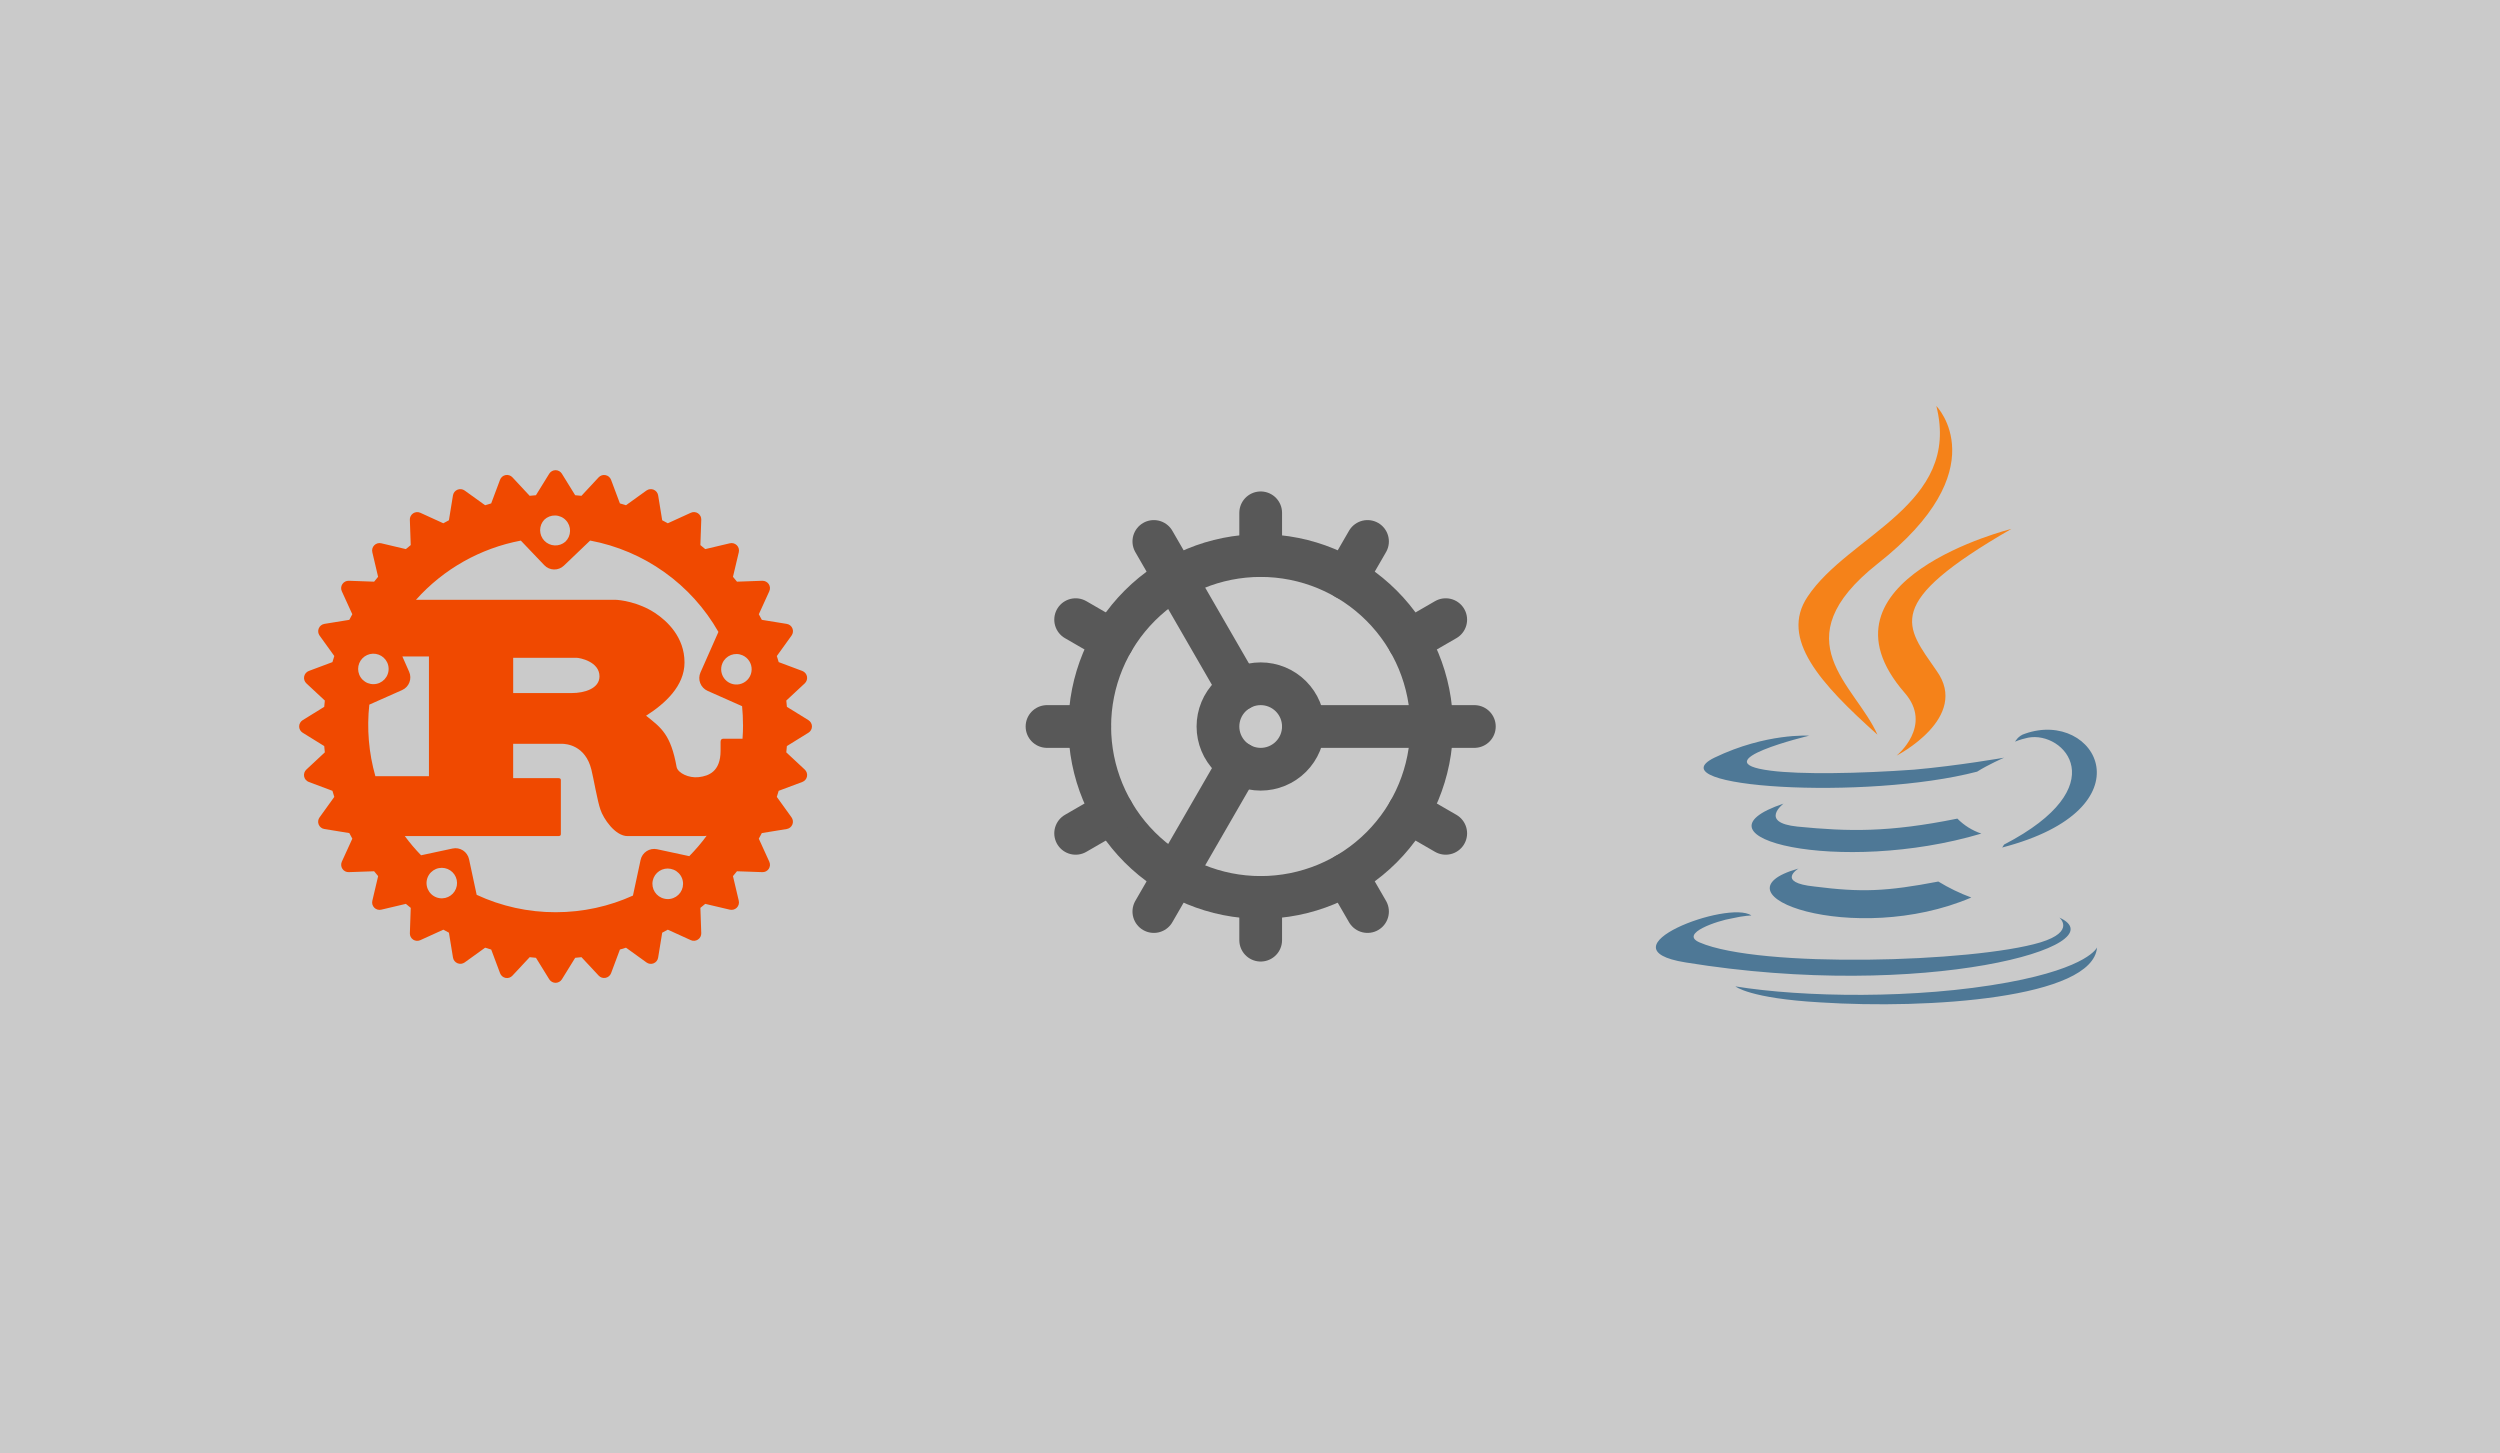
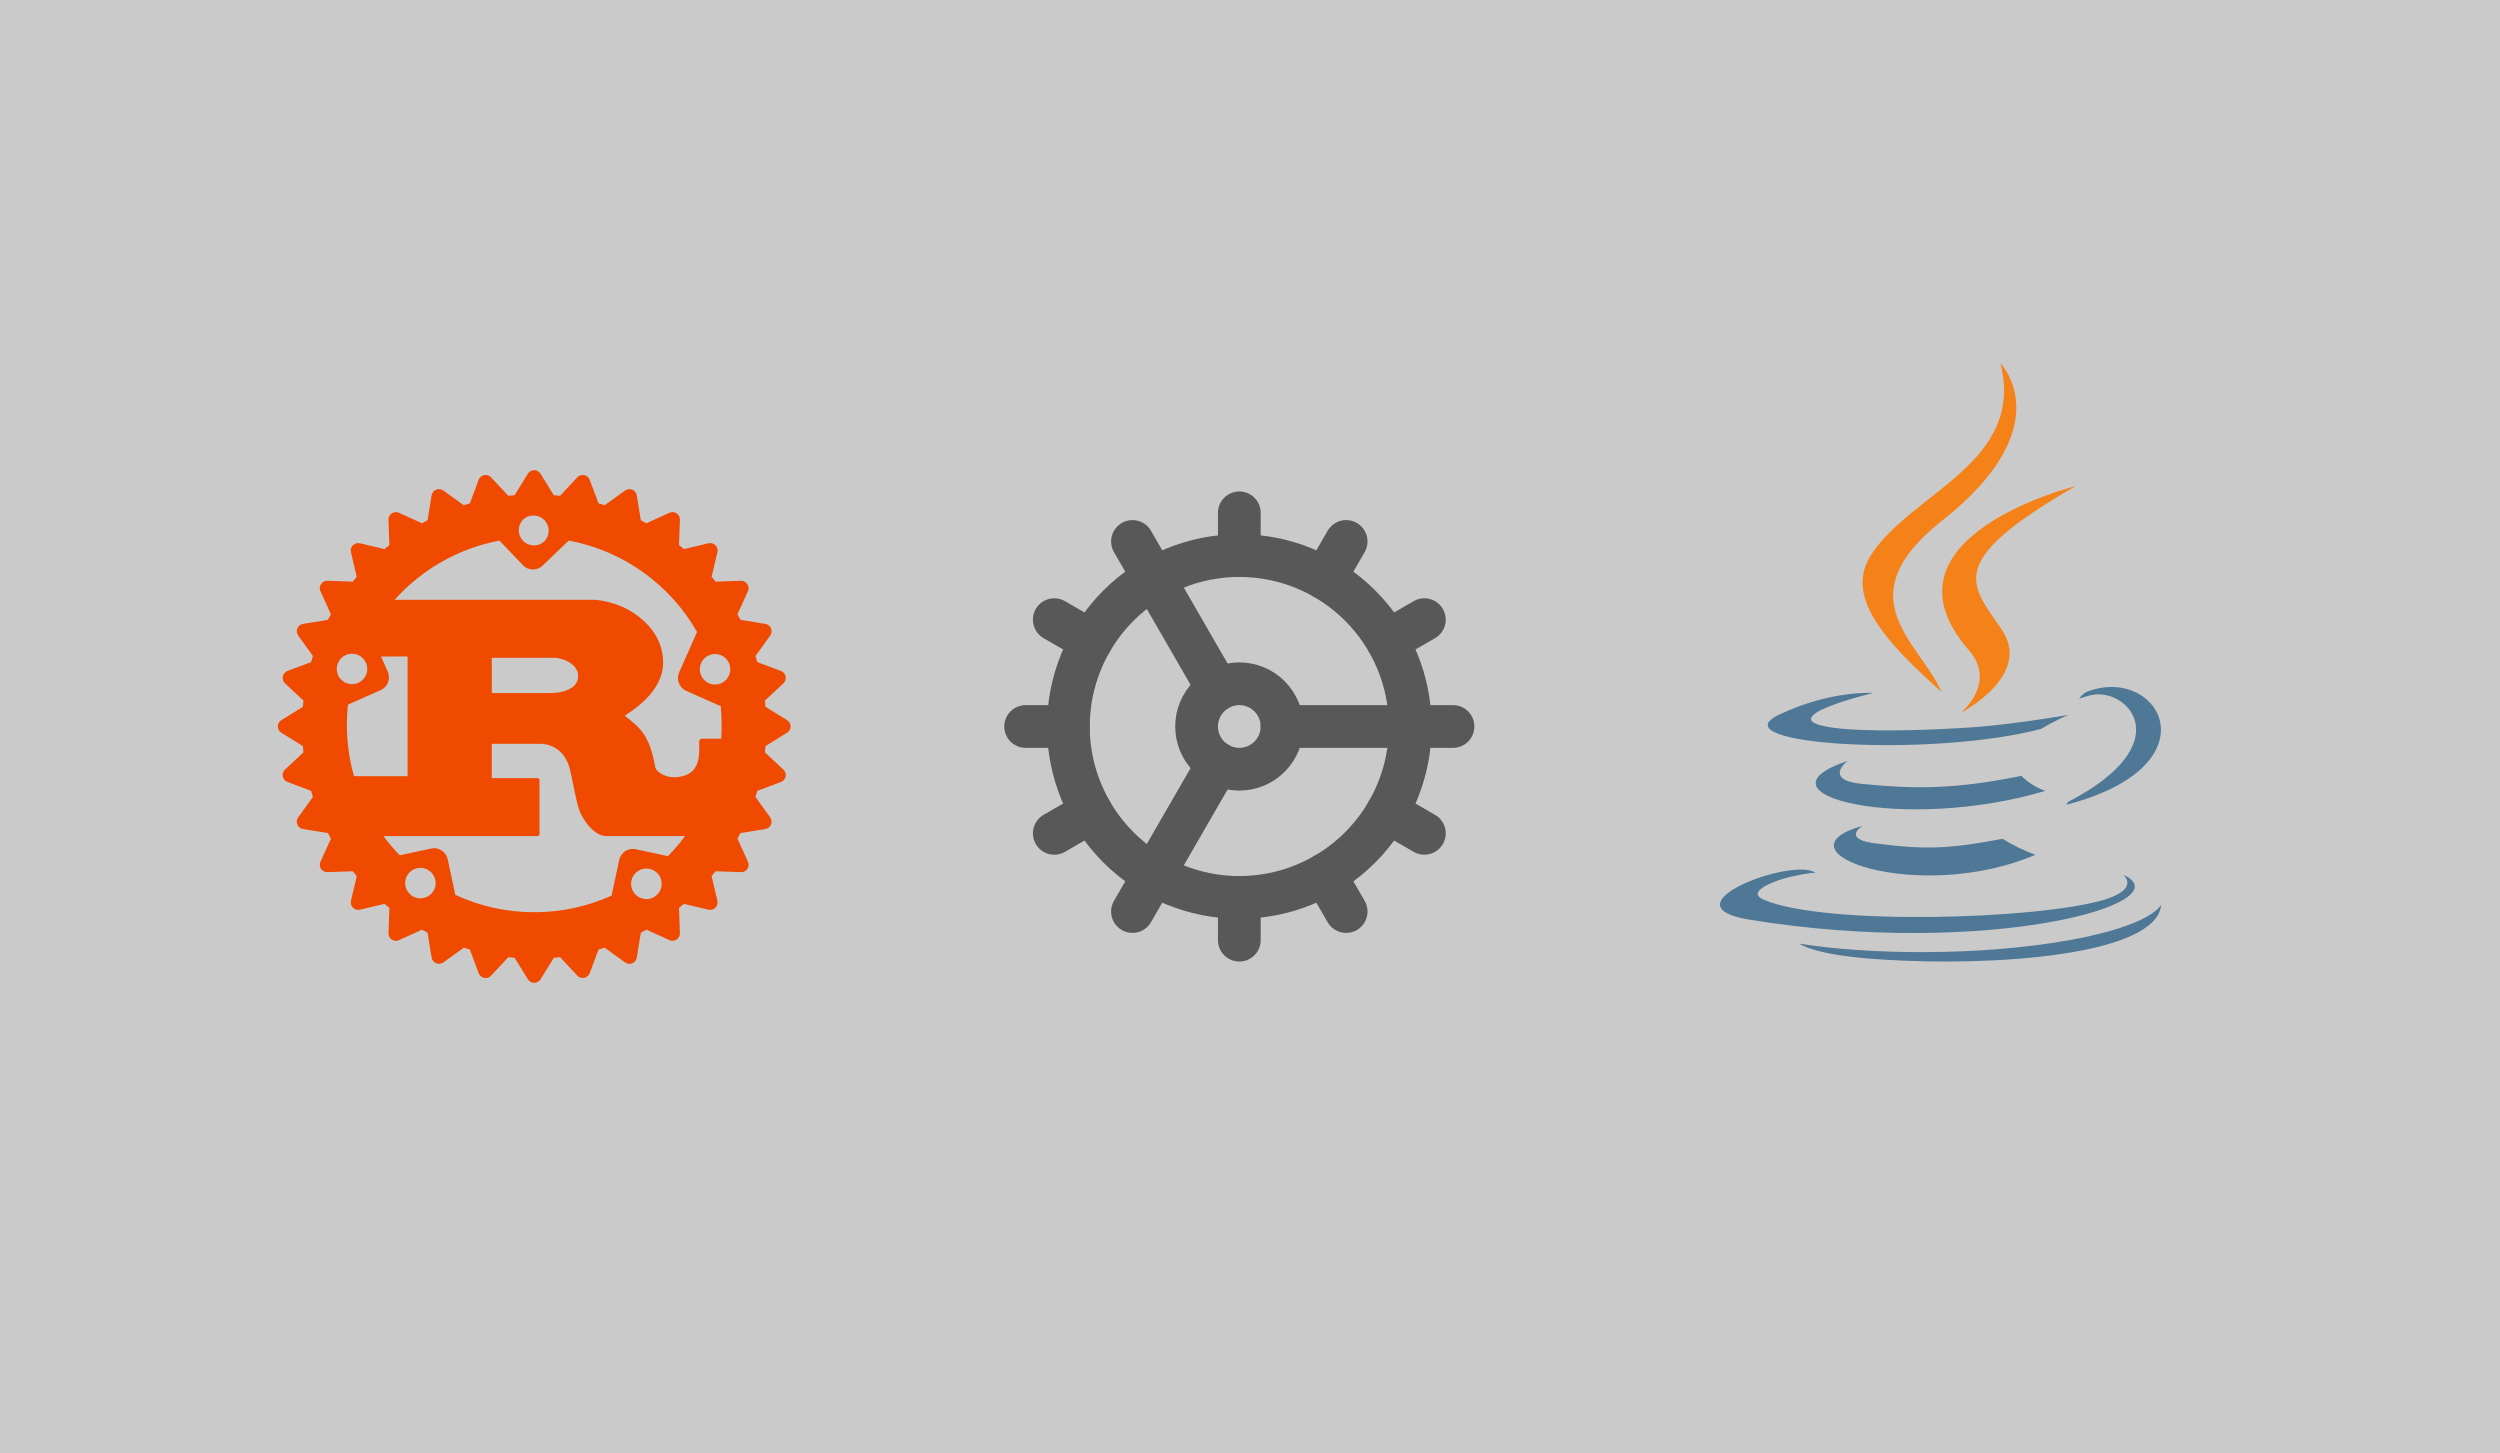
<svg xmlns="http://www.w3.org/2000/svg" width="117" height="68" viewBox="0 0 117 68" fill="none">
  <rect width="117" height="68" fill="#333333" fill-opacity="0.2" />
  <g clip-path="url(#clip0_92_40)">
-     <path d="M37.835 33.703L36.827 33.08C36.819 32.982 36.809 32.884 36.799 32.786L37.665 31.979C37.707 31.939 37.739 31.888 37.757 31.832C37.775 31.776 37.778 31.716 37.767 31.658C37.755 31.601 37.729 31.547 37.691 31.502C37.653 31.457 37.604 31.422 37.549 31.401L36.443 30.987C36.415 30.892 36.386 30.796 36.356 30.702L37.046 29.743C37.081 29.695 37.102 29.639 37.109 29.58C37.116 29.522 37.108 29.462 37.085 29.408C37.063 29.353 37.026 29.305 36.98 29.268C36.934 29.232 36.879 29.208 36.82 29.198L35.654 29.009C35.608 28.921 35.562 28.833 35.513 28.747L36.003 27.671C36.028 27.617 36.038 27.558 36.034 27.499C36.029 27.44 36.009 27.383 35.976 27.334C35.943 27.285 35.898 27.246 35.846 27.219C35.793 27.192 35.734 27.179 35.675 27.18L34.491 27.222C34.43 27.145 34.368 27.07 34.303 26.995L34.576 25.842C34.589 25.785 34.588 25.725 34.572 25.668C34.556 25.611 34.525 25.559 34.483 25.518C34.442 25.476 34.39 25.446 34.333 25.429C34.276 25.413 34.216 25.412 34.159 25.425L33.006 25.698C32.93 25.634 32.854 25.572 32.778 25.51L32.819 24.326C32.822 24.266 32.81 24.207 32.783 24.154C32.756 24.102 32.716 24.056 32.667 24.023C32.618 23.99 32.561 23.971 32.502 23.966C32.442 23.962 32.383 23.973 32.329 23.998L31.253 24.489C31.166 24.441 31.079 24.393 30.991 24.348L30.801 23.181C30.791 23.123 30.766 23.068 30.73 23.022C30.693 22.976 30.645 22.94 30.591 22.917C30.536 22.895 30.477 22.887 30.419 22.893C30.36 22.9 30.304 22.921 30.256 22.955L29.296 23.645C29.202 23.615 29.107 23.587 29.011 23.559L28.597 22.453C28.576 22.398 28.541 22.349 28.496 22.311C28.451 22.273 28.397 22.247 28.34 22.236C28.282 22.224 28.222 22.227 28.166 22.245C28.11 22.263 28.059 22.295 28.019 22.337L27.212 23.204C27.114 23.193 27.016 23.184 26.918 23.176L26.295 22.168C26.264 22.118 26.22 22.077 26.169 22.048C26.117 22.019 26.059 22.004 26 22.004C25.941 22.004 25.883 22.019 25.831 22.048C25.78 22.077 25.736 22.118 25.705 22.168L25.082 23.176C24.984 23.184 24.886 23.194 24.788 23.204L23.98 22.337C23.94 22.294 23.889 22.262 23.833 22.244C23.777 22.226 23.717 22.222 23.659 22.234C23.601 22.245 23.547 22.271 23.502 22.31C23.457 22.348 23.423 22.397 23.402 22.453L22.988 23.559C22.892 23.587 22.798 23.616 22.703 23.645L21.744 22.955C21.696 22.921 21.64 22.9 21.581 22.893C21.523 22.887 21.464 22.895 21.409 22.918C21.355 22.94 21.307 22.976 21.27 23.022C21.234 23.068 21.209 23.123 21.199 23.181L21.009 24.348C20.921 24.393 20.834 24.44 20.747 24.489L19.671 23.998C19.617 23.973 19.558 23.963 19.499 23.967C19.44 23.972 19.383 23.992 19.334 24.025C19.285 24.058 19.245 24.103 19.218 24.155C19.191 24.208 19.178 24.267 19.181 24.326L19.222 25.51C19.145 25.571 19.069 25.634 18.994 25.698L17.841 25.425C17.784 25.412 17.724 25.413 17.667 25.429C17.61 25.445 17.559 25.476 17.517 25.518C17.475 25.559 17.445 25.611 17.428 25.668C17.412 25.725 17.411 25.785 17.424 25.842L17.695 26.995C17.633 27.07 17.57 27.146 17.509 27.222L16.325 27.18C16.266 27.178 16.207 27.191 16.154 27.218C16.102 27.245 16.057 27.285 16.024 27.334C15.991 27.383 15.971 27.44 15.966 27.499C15.962 27.558 15.972 27.617 15.997 27.671L16.488 28.747C16.439 28.833 16.392 28.921 16.347 29.009L15.181 29.198C15.123 29.208 15.068 29.233 15.022 29.269C14.976 29.306 14.94 29.354 14.918 29.408C14.895 29.463 14.887 29.522 14.893 29.58C14.9 29.639 14.921 29.695 14.955 29.743L15.645 30.701C15.615 30.796 15.586 30.892 15.558 30.987L14.452 31.401C14.397 31.422 14.348 31.457 14.31 31.502C14.272 31.547 14.246 31.6 14.235 31.658C14.223 31.716 14.226 31.776 14.244 31.832C14.262 31.888 14.294 31.939 14.336 31.979L15.202 32.786C15.191 32.884 15.182 32.982 15.174 33.08L14.166 33.703C14.116 33.734 14.074 33.777 14.045 33.829C14.015 33.88 14 33.938 14 33.998C14 34.057 14.015 34.115 14.045 34.167C14.074 34.218 14.116 34.262 14.166 34.292L15.174 34.916C15.182 35.014 15.192 35.112 15.202 35.21L14.336 36.017C14.293 36.058 14.261 36.108 14.243 36.165C14.225 36.221 14.221 36.281 14.233 36.339C14.244 36.397 14.271 36.451 14.309 36.496C14.347 36.541 14.396 36.575 14.452 36.596L15.558 37.01C15.586 37.106 15.615 37.201 15.645 37.295L14.955 38.254C14.92 38.302 14.898 38.358 14.891 38.417C14.884 38.475 14.892 38.535 14.915 38.59C14.938 38.645 14.975 38.693 15.021 38.729C15.068 38.766 15.123 38.79 15.182 38.798L16.348 38.988C16.394 39.076 16.44 39.163 16.489 39.25L15.998 40.326C15.973 40.38 15.963 40.439 15.968 40.498C15.972 40.557 15.992 40.614 16.025 40.663C16.058 40.712 16.103 40.752 16.155 40.779C16.208 40.806 16.267 40.819 16.326 40.816L17.509 40.775C17.571 40.852 17.633 40.928 17.697 41.002L17.425 42.157C17.412 42.214 17.413 42.274 17.429 42.331C17.445 42.388 17.476 42.439 17.518 42.481C17.559 42.523 17.611 42.553 17.668 42.569C17.725 42.585 17.785 42.586 17.842 42.573L18.995 42.301C19.07 42.365 19.146 42.427 19.223 42.488L19.182 43.672C19.179 43.731 19.192 43.79 19.218 43.843C19.245 43.896 19.285 43.941 19.334 43.974C19.384 44.007 19.441 44.026 19.5 44.031C19.559 44.035 19.618 44.024 19.672 43.999L20.748 43.509C20.835 43.558 20.922 43.604 21.01 43.65L21.2 44.816C21.21 44.874 21.234 44.929 21.271 44.975C21.308 45.021 21.355 45.057 21.41 45.08C21.464 45.103 21.524 45.111 21.582 45.105C21.641 45.098 21.697 45.077 21.745 45.043L22.704 44.352C22.798 44.383 22.894 44.412 22.989 44.439L23.403 45.546C23.424 45.602 23.458 45.651 23.503 45.69C23.548 45.728 23.602 45.754 23.66 45.766C23.718 45.778 23.778 45.774 23.834 45.756C23.891 45.737 23.941 45.705 23.981 45.661L24.789 44.796C24.886 44.807 24.985 44.816 25.083 44.825L25.706 45.833C25.738 45.883 25.781 45.924 25.833 45.952C25.884 45.981 25.942 45.996 26.001 45.996C26.06 45.996 26.118 45.981 26.169 45.952C26.221 45.924 26.265 45.883 26.296 45.833L26.919 44.825C27.017 44.816 27.116 44.807 27.213 44.796L28.02 45.661C28.06 45.704 28.111 45.736 28.167 45.754C28.223 45.771 28.283 45.775 28.341 45.763C28.398 45.752 28.452 45.726 28.497 45.688C28.542 45.65 28.577 45.601 28.598 45.546L29.012 44.439C29.108 44.412 29.203 44.383 29.297 44.352L30.256 45.043C30.304 45.078 30.36 45.1 30.419 45.107C30.478 45.114 30.538 45.105 30.592 45.083C30.647 45.06 30.695 45.023 30.731 44.977C30.768 44.93 30.792 44.875 30.801 44.816L30.991 43.65C31.079 43.604 31.166 43.557 31.253 43.509L32.329 43.999C32.383 44.023 32.442 44.034 32.501 44.029C32.56 44.024 32.616 44.004 32.665 43.971C32.714 43.939 32.754 43.894 32.781 43.842C32.808 43.789 32.821 43.731 32.819 43.672L32.778 42.488C32.855 42.427 32.93 42.365 33.005 42.301L34.158 42.573C34.215 42.586 34.275 42.584 34.332 42.568C34.388 42.552 34.44 42.522 34.482 42.48C34.523 42.439 34.554 42.387 34.57 42.331C34.586 42.274 34.588 42.214 34.575 42.157L34.303 41.002C34.366 40.928 34.429 40.852 34.49 40.775L35.674 40.816C35.734 40.819 35.793 40.806 35.846 40.78C35.899 40.753 35.944 40.713 35.977 40.664C36.01 40.614 36.029 40.557 36.034 40.498C36.038 40.439 36.028 40.38 36.002 40.326L35.512 39.25C35.56 39.163 35.607 39.076 35.653 38.988L36.819 38.798C36.877 38.789 36.932 38.764 36.978 38.727C37.024 38.691 37.06 38.643 37.083 38.589C37.105 38.534 37.114 38.475 37.107 38.416C37.1 38.358 37.079 38.302 37.045 38.254L36.355 37.295L36.442 37.01L37.548 36.596C37.604 36.575 37.653 36.541 37.691 36.496C37.73 36.451 37.756 36.397 37.767 36.339C37.779 36.281 37.776 36.221 37.757 36.165C37.739 36.108 37.707 36.058 37.664 36.017L36.798 35.21C36.808 35.112 36.818 35.014 36.826 34.916L37.834 34.292C37.884 34.262 37.926 34.218 37.955 34.167C37.984 34.115 38 34.057 38 33.998C38 33.938 37.984 33.88 37.955 33.829C37.926 33.777 37.884 33.734 37.834 33.703L37.835 33.703ZM31.093 42.058C30.909 42.018 30.748 41.906 30.646 41.748C30.544 41.589 30.509 41.396 30.549 41.212C30.588 41.028 30.699 40.866 30.857 40.763C31.015 40.66 31.207 40.624 31.392 40.662C31.485 40.681 31.573 40.717 31.652 40.77C31.73 40.823 31.798 40.891 31.85 40.97C31.902 41.049 31.938 41.138 31.955 41.231C31.973 41.324 31.971 41.42 31.952 41.513C31.932 41.605 31.894 41.693 31.84 41.771C31.785 41.849 31.716 41.915 31.636 41.966C31.556 42.016 31.467 42.051 31.374 42.067C31.28 42.083 31.184 42.08 31.092 42.058H31.093ZM30.751 39.744C30.668 39.726 30.581 39.725 30.497 39.74C30.413 39.756 30.333 39.788 30.262 39.834C30.19 39.88 30.128 39.941 30.08 40.011C30.031 40.081 29.997 40.161 29.98 40.244L29.622 41.913C28.519 42.414 27.294 42.692 26.003 42.692C24.727 42.694 23.465 42.416 22.308 41.878L21.951 40.21C21.933 40.126 21.899 40.047 21.85 39.977C21.802 39.906 21.74 39.846 21.669 39.8C21.597 39.754 21.517 39.722 21.433 39.706C21.349 39.691 21.263 39.693 21.179 39.711L19.706 40.027C19.432 39.745 19.178 39.445 18.945 39.129H26.112C26.193 39.129 26.248 39.114 26.248 39.041V36.505C26.248 36.431 26.194 36.416 26.112 36.416H24.016V34.809H26.284C26.49 34.809 27.39 34.867 27.677 36.018C27.768 36.371 27.965 37.522 28.101 37.891C28.235 38.303 28.784 39.129 29.369 39.129H32.941C32.984 39.128 33.028 39.124 33.07 39.115C32.823 39.452 32.551 39.77 32.258 40.068L30.751 39.744ZM20.837 42.024C20.745 42.045 20.649 42.048 20.556 42.032C20.462 42.016 20.373 41.982 20.293 41.931C20.213 41.88 20.144 41.814 20.09 41.736C20.036 41.659 19.997 41.571 19.978 41.478C19.958 41.386 19.956 41.29 19.974 41.197C19.991 41.104 20.027 41.015 20.079 40.936C20.131 40.857 20.199 40.789 20.277 40.736C20.356 40.683 20.444 40.646 20.537 40.628C20.721 40.592 20.912 40.629 21.068 40.732C21.225 40.835 21.334 40.995 21.374 41.179C21.413 41.362 21.379 41.553 21.278 41.711C21.178 41.869 21.019 41.982 20.837 42.024ZM18.118 30.997C18.159 31.083 18.183 31.177 18.187 31.272C18.192 31.367 18.177 31.463 18.144 31.552C18.111 31.642 18.06 31.724 17.995 31.794C17.93 31.863 17.851 31.919 17.764 31.958C17.677 31.997 17.582 32.017 17.487 32.019C17.392 32.021 17.297 32.003 17.208 31.968C17.119 31.932 17.039 31.879 16.971 31.812C16.904 31.745 16.85 31.665 16.814 31.576C16.744 31.404 16.743 31.212 16.812 31.04C16.881 30.868 17.015 30.729 17.185 30.654C17.354 30.579 17.547 30.572 17.721 30.637C17.895 30.701 18.037 30.83 18.118 30.997ZM17.282 32.978L18.817 32.296C18.895 32.261 18.966 32.212 19.025 32.15C19.084 32.088 19.13 32.015 19.16 31.935C19.191 31.855 19.206 31.77 19.203 31.685C19.201 31.6 19.182 31.516 19.147 31.438L18.831 30.723H20.075V36.325H17.567C17.258 35.238 17.162 34.101 17.284 32.977L17.282 32.978ZM24.017 32.435V30.784H26.977C27.13 30.784 28.056 30.961 28.056 31.653C28.056 32.228 27.345 32.435 26.761 32.435H24.017ZM34.774 33.921C34.774 34.14 34.766 34.357 34.75 34.572H33.85C33.76 34.572 33.723 34.631 33.723 34.72V35.133C33.723 36.106 33.175 36.317 32.694 36.371C32.236 36.423 31.729 36.18 31.666 35.899C31.396 34.381 30.947 34.056 30.236 33.496C31.117 32.936 32.035 32.11 32.035 31.004C32.035 29.811 31.216 29.058 30.658 28.689C29.875 28.173 29.009 28.07 28.775 28.07H19.468C20.755 26.631 22.479 25.658 24.375 25.3L25.473 26.451C25.531 26.512 25.602 26.562 25.68 26.597C25.758 26.631 25.842 26.65 25.927 26.652C26.013 26.654 26.098 26.639 26.177 26.608C26.257 26.577 26.329 26.531 26.391 26.472L27.618 25.298C28.869 25.532 30.054 26.036 31.091 26.775C32.128 27.513 32.991 28.468 33.622 29.574L32.782 31.472C32.712 31.63 32.708 31.808 32.77 31.969C32.832 32.13 32.955 32.26 33.112 32.331L34.73 33.049C34.758 33.337 34.772 33.626 34.772 33.921H34.774ZM25.474 24.322C25.61 24.191 25.794 24.12 25.983 24.125C26.076 24.127 26.168 24.148 26.254 24.186C26.34 24.223 26.417 24.278 26.481 24.346C26.546 24.413 26.597 24.493 26.631 24.58C26.664 24.668 26.68 24.761 26.678 24.854C26.676 24.948 26.655 25.04 26.618 25.126C26.58 25.211 26.525 25.289 26.458 25.353C26.319 25.473 26.14 25.535 25.957 25.526C25.774 25.517 25.601 25.438 25.475 25.306C25.348 25.173 25.278 24.997 25.278 24.814C25.277 24.631 25.348 24.454 25.474 24.322ZM33.812 31.032C33.85 30.946 33.905 30.869 33.972 30.804C34.04 30.74 34.12 30.689 34.207 30.655C34.294 30.622 34.387 30.606 34.481 30.608C34.574 30.61 34.667 30.631 34.752 30.669C34.881 30.726 34.991 30.82 35.066 30.939C35.142 31.059 35.181 31.198 35.177 31.339C35.174 31.48 35.129 31.617 35.048 31.733C34.967 31.848 34.853 31.937 34.721 31.988C34.59 32.039 34.446 32.05 34.308 32.019C34.17 31.988 34.044 31.917 33.947 31.814C33.85 31.712 33.785 31.583 33.761 31.444C33.737 31.305 33.754 31.162 33.812 31.033L33.812 31.032Z" fill="#F04900" />
+     <path d="M36.835 33.703L35.827 33.08C35.819 32.982 35.809 32.884 35.799 32.786L36.665 31.979C36.707 31.939 36.739 31.888 36.757 31.832C36.775 31.776 36.778 31.716 36.767 31.658C36.755 31.601 36.729 31.547 36.691 31.502C36.653 31.457 36.604 31.422 36.549 31.401L35.443 30.987C35.415 30.892 35.386 30.796 35.356 30.702L36.046 29.743C36.081 29.695 36.102 29.639 36.109 29.58C36.116 29.522 36.108 29.462 36.085 29.408C36.063 29.353 36.026 29.305 35.98 29.268C35.934 29.232 35.879 29.208 35.82 29.198L34.654 29.009C34.608 28.921 34.562 28.833 34.513 28.747L35.003 27.671C35.028 27.617 35.038 27.558 35.034 27.499C35.029 27.44 35.009 27.383 34.976 27.334C34.943 27.285 34.898 27.246 34.846 27.219C34.793 27.192 34.734 27.179 34.675 27.18L33.491 27.222C33.43 27.145 33.368 27.07 33.303 26.995L33.576 25.842C33.589 25.785 33.588 25.725 33.572 25.668C33.556 25.611 33.525 25.559 33.483 25.518C33.442 25.476 33.39 25.446 33.333 25.429C33.276 25.413 33.216 25.412 33.159 25.425L32.006 25.698C31.93 25.634 31.854 25.572 31.778 25.51L31.819 24.326C31.822 24.266 31.81 24.207 31.783 24.154C31.756 24.102 31.716 24.056 31.667 24.023C31.618 23.99 31.561 23.971 31.502 23.966C31.442 23.962 31.383 23.973 31.329 23.998L30.253 24.489C30.166 24.441 30.079 24.393 29.991 24.348L29.801 23.181C29.791 23.123 29.766 23.068 29.73 23.022C29.693 22.976 29.645 22.94 29.591 22.917C29.536 22.895 29.477 22.887 29.419 22.893C29.36 22.9 29.304 22.921 29.256 22.955L28.296 23.645C28.202 23.615 28.107 23.587 28.011 23.559L27.597 22.453C27.576 22.398 27.541 22.349 27.496 22.311C27.451 22.273 27.397 22.247 27.34 22.236C27.282 22.224 27.222 22.227 27.166 22.245C27.11 22.263 27.059 22.295 27.019 22.337L26.212 23.204C26.114 23.193 26.016 23.184 25.918 23.176L25.295 22.168C25.264 22.118 25.22 22.077 25.169 22.048C25.117 22.019 25.059 22.004 25 22.004C24.941 22.004 24.883 22.019 24.831 22.048C24.78 22.077 24.736 22.118 24.705 22.168L24.082 23.176C23.984 23.184 23.886 23.194 23.788 23.204L22.98 22.337C22.94 22.294 22.889 22.262 22.833 22.244C22.777 22.226 22.717 22.222 22.659 22.234C22.601 22.245 22.547 22.271 22.502 22.31C22.457 22.348 22.423 22.397 22.402 22.453L21.988 23.559C21.892 23.587 21.798 23.616 21.703 23.645L20.744 22.955C20.696 22.921 20.64 22.9 20.581 22.893C20.523 22.887 20.464 22.895 20.409 22.918C20.355 22.94 20.307 22.976 20.27 23.022C20.234 23.068 20.209 23.123 20.199 23.181L20.009 24.348C19.921 24.393 19.834 24.44 19.747 24.489L18.671 23.998C18.617 23.973 18.558 23.963 18.499 23.967C18.44 23.972 18.383 23.992 18.334 24.025C18.285 24.058 18.245 24.103 18.218 24.155C18.191 24.208 18.178 24.267 18.181 24.326L18.222 25.51C18.145 25.571 18.069 25.634 17.994 25.698L16.841 25.425C16.784 25.412 16.724 25.413 16.667 25.429C16.61 25.445 16.559 25.476 16.517 25.518C16.475 25.559 16.445 25.611 16.428 25.668C16.412 25.725 16.411 25.785 16.424 25.842L16.695 26.995C16.633 27.07 16.57 27.146 16.509 27.222L15.325 27.18C15.266 27.178 15.207 27.191 15.154 27.218C15.102 27.245 15.057 27.285 15.024 27.334C14.991 27.383 14.971 27.44 14.966 27.499C14.962 27.558 14.972 27.617 14.997 27.671L15.488 28.747C15.439 28.833 15.393 28.921 15.347 29.009L14.181 29.198C14.123 29.208 14.068 29.233 14.022 29.269C13.976 29.306 13.94 29.354 13.918 29.408C13.895 29.463 13.887 29.522 13.893 29.58C13.9 29.639 13.921 29.695 13.955 29.743L14.645 30.701C14.615 30.796 14.586 30.892 14.558 30.987L13.452 31.401C13.397 31.422 13.348 31.457 13.31 31.502C13.272 31.547 13.246 31.6 13.235 31.658C13.223 31.716 13.226 31.776 13.244 31.832C13.262 31.888 13.294 31.939 13.336 31.979L14.202 32.786C14.191 32.884 14.182 32.982 14.174 33.08L13.166 33.703C13.116 33.734 13.074 33.777 13.045 33.829C13.015 33.88 13 33.938 13 33.998C13 34.057 13.015 34.115 13.045 34.167C13.074 34.218 13.116 34.262 13.166 34.292L14.174 34.916C14.182 35.014 14.192 35.112 14.202 35.21L13.336 36.017C13.293 36.058 13.261 36.108 13.243 36.165C13.225 36.221 13.221 36.281 13.233 36.339C13.244 36.397 13.271 36.451 13.309 36.496C13.347 36.541 13.396 36.575 13.452 36.596L14.558 37.01C14.586 37.106 14.615 37.201 14.645 37.295L13.955 38.254C13.92 38.302 13.898 38.358 13.891 38.417C13.884 38.475 13.892 38.535 13.915 38.59C13.938 38.645 13.975 38.693 14.021 38.729C14.068 38.766 14.123 38.79 14.182 38.798L15.348 38.988C15.394 39.076 15.44 39.163 15.489 39.25L14.998 40.326C14.973 40.38 14.963 40.439 14.968 40.498C14.972 40.557 14.992 40.614 15.025 40.663C15.058 40.712 15.103 40.752 15.155 40.779C15.208 40.806 15.267 40.819 15.326 40.816L16.509 40.775C16.571 40.852 16.633 40.928 16.697 41.002L16.425 42.157C16.412 42.214 16.413 42.274 16.429 42.331C16.445 42.388 16.476 42.439 16.518 42.481C16.559 42.523 16.611 42.553 16.668 42.569C16.725 42.585 16.785 42.586 16.842 42.573L17.995 42.301C18.07 42.365 18.146 42.427 18.223 42.488L18.182 43.672C18.179 43.731 18.192 43.79 18.218 43.843C18.245 43.896 18.285 43.941 18.334 43.974C18.384 44.007 18.441 44.026 18.5 44.031C18.559 44.035 18.618 44.024 18.672 43.999L19.748 43.509C19.835 43.558 19.922 43.604 20.01 43.65L20.2 44.816C20.21 44.874 20.234 44.929 20.271 44.975C20.308 45.021 20.355 45.057 20.41 45.08C20.464 45.103 20.524 45.111 20.582 45.105C20.641 45.098 20.697 45.077 20.745 45.043L21.704 44.352C21.798 44.383 21.894 44.412 21.989 44.439L22.403 45.546C22.424 45.602 22.458 45.651 22.503 45.69C22.548 45.728 22.602 45.754 22.66 45.766C22.718 45.778 22.778 45.774 22.834 45.756C22.891 45.737 22.941 45.705 22.981 45.661L23.789 44.796C23.886 44.807 23.985 44.816 24.083 44.825L24.706 45.833C24.738 45.883 24.781 45.924 24.833 45.952C24.884 45.981 24.942 45.996 25.001 45.996C25.06 45.996 25.118 45.981 25.169 45.952C25.221 45.924 25.265 45.883 25.296 45.833L25.919 44.825C26.017 44.816 26.116 44.807 26.213 44.796L27.02 45.661C27.06 45.704 27.111 45.736 27.167 45.754C27.223 45.771 27.283 45.775 27.341 45.763C27.398 45.752 27.452 45.726 27.497 45.688C27.542 45.65 27.577 45.601 27.598 45.546L28.012 44.439C28.108 44.412 28.203 44.383 28.297 44.352L29.256 45.043C29.304 45.078 29.36 45.1 29.419 45.107C29.478 45.114 29.538 45.105 29.592 45.083C29.647 45.06 29.695 45.023 29.731 44.977C29.768 44.93 29.792 44.875 29.801 44.816L29.991 43.65C30.079 43.604 30.166 43.557 30.253 43.509L31.329 43.999C31.383 44.023 31.442 44.034 31.501 44.029C31.56 44.024 31.616 44.004 31.665 43.971C31.714 43.939 31.754 43.894 31.781 43.842C31.808 43.789 31.821 43.731 31.819 43.672L31.778 42.488C31.855 42.427 31.93 42.365 32.005 42.301L33.158 42.573C33.215 42.586 33.275 42.584 33.332 42.568C33.388 42.552 33.44 42.522 33.482 42.48C33.523 42.439 33.554 42.387 33.57 42.331C33.586 42.274 33.588 42.214 33.575 42.157L33.303 41.002C33.366 40.928 33.429 40.852 33.49 40.775L34.674 40.816C34.734 40.819 34.793 40.806 34.846 40.78C34.899 40.753 34.944 40.713 34.977 40.664C35.01 40.614 35.029 40.557 35.034 40.498C35.038 40.439 35.028 40.38 35.002 40.326L34.512 39.25C34.56 39.163 34.607 39.076 34.653 38.988L35.819 38.798C35.877 38.789 35.932 38.764 35.978 38.727C36.024 38.691 36.06 38.643 36.083 38.589C36.105 38.534 36.114 38.475 36.107 38.416C36.1 38.358 36.079 38.302 36.045 38.254L35.355 37.295L35.442 37.01L36.548 36.596C36.604 36.575 36.653 36.541 36.691 36.496C36.73 36.451 36.756 36.397 36.767 36.339C36.779 36.281 36.776 36.221 36.757 36.165C36.739 36.108 36.707 36.058 36.664 36.017L35.798 35.21C35.808 35.112 35.818 35.014 35.826 34.916L36.834 34.292C36.884 34.262 36.926 34.218 36.955 34.167C36.984 34.115 37 34.057 37 33.998C37 33.938 36.984 33.88 36.955 33.829C36.926 33.777 36.884 33.734 36.834 33.703L36.835 33.703ZM30.093 42.058C29.909 42.018 29.748 41.906 29.646 41.748C29.544 41.589 29.509 41.396 29.549 41.212C29.588 41.028 29.699 40.866 29.857 40.763C30.015 40.66 30.207 40.624 30.392 40.662C30.485 40.681 30.573 40.717 30.652 40.77C30.73 40.823 30.798 40.891 30.85 40.97C30.902 41.049 30.938 41.138 30.955 41.231C30.973 41.324 30.971 41.42 30.952 41.513C30.932 41.605 30.894 41.693 30.84 41.771C30.785 41.849 30.716 41.915 30.636 41.966C30.556 42.016 30.467 42.051 30.374 42.067C30.28 42.083 30.184 42.08 30.092 42.058H30.093ZM29.751 39.744C29.668 39.726 29.581 39.725 29.497 39.74C29.413 39.756 29.333 39.788 29.262 39.834C29.19 39.88 29.128 39.941 29.08 40.011C29.031 40.081 28.997 40.161 28.98 40.244L28.622 41.913C27.519 42.414 26.294 42.692 25.003 42.692C23.727 42.694 22.465 42.416 21.308 41.878L20.951 40.21C20.933 40.126 20.899 40.047 20.85 39.977C20.802 39.906 20.74 39.846 20.669 39.8C20.597 39.754 20.517 39.722 20.433 39.706C20.349 39.691 20.263 39.693 20.179 39.711L18.706 40.027C18.432 39.745 18.178 39.445 17.945 39.129H25.112C25.193 39.129 25.248 39.114 25.248 39.041V36.505C25.248 36.431 25.194 36.416 25.112 36.416H23.016V34.809H25.284C25.49 34.809 26.39 34.867 26.677 36.018C26.768 36.371 26.965 37.522 27.101 37.891C27.235 38.303 27.784 39.129 28.369 39.129H31.941C31.984 39.128 32.028 39.124 32.07 39.115C31.823 39.452 31.552 39.77 31.259 40.068L29.751 39.744ZM19.837 42.024C19.745 42.045 19.649 42.048 19.556 42.032C19.462 42.016 19.373 41.982 19.293 41.931C19.213 41.88 19.144 41.814 19.09 41.736C19.036 41.659 18.997 41.571 18.978 41.478C18.958 41.386 18.956 41.29 18.974 41.197C18.991 41.104 19.027 41.015 19.079 40.936C19.131 40.857 19.199 40.789 19.277 40.736C19.356 40.683 19.444 40.646 19.537 40.628C19.721 40.592 19.912 40.629 20.068 40.732C20.225 40.835 20.334 40.995 20.374 41.179C20.413 41.362 20.379 41.553 20.278 41.711C20.178 41.869 20.019 41.982 19.837 42.024ZM17.118 30.997C17.159 31.083 17.183 31.177 17.187 31.272C17.192 31.367 17.177 31.463 17.144 31.552C17.111 31.642 17.06 31.724 16.995 31.794C16.93 31.863 16.851 31.919 16.764 31.958C16.677 31.997 16.582 32.017 16.487 32.019C16.392 32.021 16.297 32.003 16.208 31.968C16.119 31.932 16.039 31.879 15.971 31.812C15.903 31.745 15.85 31.665 15.814 31.576C15.743 31.404 15.743 31.212 15.812 31.04C15.882 30.868 16.015 30.729 16.185 30.654C16.354 30.579 16.547 30.572 16.721 30.637C16.895 30.701 17.037 30.83 17.118 30.997ZM16.282 32.978L17.817 32.296C17.895 32.261 17.966 32.212 18.025 32.15C18.084 32.088 18.13 32.015 18.16 31.935C18.191 31.855 18.206 31.77 18.203 31.685C18.201 31.6 18.182 31.516 18.147 31.438L17.831 30.723H19.075V36.325H16.567C16.258 35.238 16.162 34.101 16.284 32.977L16.282 32.978ZM23.017 32.435V30.784H25.977C26.13 30.784 27.056 30.961 27.056 31.653C27.056 32.228 26.345 32.435 25.761 32.435H23.017ZM33.774 33.921C33.774 34.14 33.766 34.357 33.75 34.572H32.85C32.76 34.572 32.723 34.631 32.723 34.72V35.133C32.723 36.106 32.175 36.317 31.694 36.371C31.236 36.423 30.729 36.18 30.666 35.899C30.396 34.381 29.947 34.056 29.236 33.496C30.117 32.936 31.035 32.11 31.035 31.004C31.035 29.811 30.216 29.058 29.658 28.689C28.875 28.173 28.009 28.07 27.775 28.07H18.468C19.755 26.631 21.479 25.658 23.375 25.3L24.473 26.451C24.531 26.512 24.602 26.562 24.68 26.597C24.758 26.631 24.842 26.65 24.927 26.652C25.013 26.654 25.098 26.639 25.177 26.608C25.257 26.577 25.329 26.531 25.391 26.472L26.618 25.298C27.869 25.532 29.054 26.036 30.091 26.775C31.128 27.513 31.991 28.468 32.622 29.574L31.782 31.472C31.712 31.63 31.708 31.808 31.77 31.969C31.832 32.13 31.955 32.26 32.112 32.331L33.73 33.049C33.758 33.337 33.772 33.626 33.772 33.921H33.774ZM24.474 24.322C24.61 24.191 24.794 24.12 24.983 24.125C25.076 24.127 25.168 24.148 25.254 24.186C25.34 24.223 25.417 24.278 25.481 24.346C25.546 24.413 25.597 24.493 25.631 24.58C25.664 24.668 25.68 24.761 25.678 24.854C25.676 24.948 25.655 25.04 25.618 25.126C25.58 25.211 25.525 25.289 25.458 25.353C25.319 25.473 25.14 25.535 24.957 25.526C24.774 25.517 24.601 25.438 24.475 25.306C24.348 25.173 24.278 24.997 24.278 24.814C24.277 24.631 24.348 24.454 24.474 24.322ZM32.812 31.032C32.85 30.946 32.905 30.869 32.972 30.804C33.04 30.74 33.12 30.689 33.207 30.655C33.294 30.622 33.387 30.606 33.481 30.608C33.574 30.61 33.667 30.631 33.752 30.669C33.881 30.726 33.991 30.82 34.066 30.939C34.142 31.059 34.181 31.198 34.177 31.339C34.174 31.48 34.129 31.617 34.048 31.733C33.967 31.848 33.853 31.937 33.721 31.988C33.59 32.039 33.446 32.05 33.308 32.019C33.17 31.988 33.044 31.917 32.947 31.814C32.85 31.712 32.785 31.583 32.761 31.444C32.737 31.305 32.754 31.162 32.812 31.033L32.812 31.032Z" fill="#F04900" />
  </g>
  <g clip-path="url(#clip1_92_40)">
-     <path d="M84.169 40.648C84.169 40.648 83.093 41.302 84.917 41.489C87.114 41.769 88.283 41.723 90.714 41.256C91.203 41.555 91.719 41.805 92.257 42.004C86.788 44.342 79.868 41.864 84.169 40.648ZM83.469 37.609C83.469 37.609 82.3 38.497 84.124 38.685C86.508 38.919 88.378 38.965 91.605 38.311C91.919 38.63 92.303 38.87 92.727 39.012C86.134 40.976 78.748 39.199 83.469 37.609ZM96.373 42.937C96.373 42.937 97.167 43.592 95.485 44.106C92.352 45.043 82.347 45.323 79.542 44.106C78.56 43.686 80.43 43.078 81.03 42.985C81.638 42.845 81.966 42.845 81.966 42.845C80.89 42.096 74.813 44.387 78.881 45.041C90.054 46.864 99.265 44.246 96.366 42.937H96.373ZM84.675 34.429C84.675 34.429 79.579 35.645 82.851 36.065C84.254 36.252 87.012 36.205 89.584 36.019C91.687 35.831 93.792 35.459 93.792 35.459C93.792 35.459 93.044 35.786 92.53 36.113C87.341 37.469 77.382 36.861 80.234 35.459C82.665 34.29 84.676 34.431 84.676 34.431L84.675 34.429ZM93.792 39.525C99.028 36.812 96.598 34.196 94.914 34.523C94.494 34.616 94.306 34.71 94.306 34.71C94.306 34.71 94.446 34.43 94.773 34.336C98.093 33.167 100.711 37.842 93.697 39.665C93.697 39.665 93.743 39.618 93.791 39.525H93.792ZM85.191 46.912C90.24 47.239 97.955 46.724 98.141 44.339C98.141 44.339 97.768 45.275 93.981 45.975C89.679 46.77 84.349 46.675 81.217 46.163C81.217 46.163 81.871 46.724 85.191 46.912Z" fill="#4E7896" />
-     <path d="M90.621 19.001C90.621 19.001 93.52 21.946 87.864 26.388C83.328 29.987 86.835 32.044 87.864 34.383C85.198 31.998 83.282 29.894 84.591 27.931C86.507 25.031 91.79 23.637 90.621 19.001ZM89.134 32.419C90.49 33.962 88.76 35.364 88.76 35.364C88.76 35.364 92.22 33.588 90.63 31.39C89.181 29.287 88.058 28.258 94.136 24.751C94.136 24.751 84.552 27.136 89.134 32.419Z" fill="#F58219" />
+     <path d="M87.169 38.648C87.169 38.648 86.093 39.302 87.917 39.489C90.114 39.769 91.283 39.723 93.714 39.256C94.203 39.555 94.719 39.805 95.257 40.004C89.788 42.342 82.868 39.864 87.169 38.648ZM86.469 35.609C86.469 35.609 85.3 36.497 87.124 36.685C89.508 36.919 91.378 36.965 94.605 36.311C94.919 36.63 95.303 36.87 95.727 37.012C89.134 38.976 81.748 37.199 86.469 35.609ZM99.373 40.937C99.373 40.937 100.167 41.592 98.485 42.106C95.352 43.043 85.347 43.323 82.542 42.106C81.56 41.686 83.43 41.078 84.03 40.985C84.638 40.845 84.966 40.845 84.966 40.845C83.89 40.096 77.813 42.387 81.881 43.041C93.054 44.864 102.265 42.246 99.366 40.937H99.373ZM87.675 32.429C87.675 32.429 82.579 33.645 85.851 34.065C87.254 34.252 90.012 34.205 92.584 34.019C94.687 33.831 96.792 33.459 96.792 33.459C96.792 33.459 96.044 33.786 95.53 34.113C90.341 35.469 80.382 34.861 83.234 33.459C85.665 32.29 87.676 32.431 87.676 32.431L87.675 32.429ZM96.792 37.525C102.028 34.812 99.598 32.196 97.914 32.523C97.494 32.616 97.306 32.71 97.306 32.71C97.306 32.71 97.446 32.43 97.773 32.336C101.093 31.167 103.711 35.842 96.697 37.665C96.697 37.665 96.743 37.618 96.791 37.525H96.792ZM88.191 44.912C93.24 45.239 100.955 44.724 101.141 42.339C101.141 42.339 100.768 43.275 96.981 43.975C92.679 44.77 87.349 44.675 84.217 44.163C84.217 44.163 84.871 44.724 88.191 44.912Z" fill="#4E7896" />
+     <path d="M93.621 17.001C93.621 17.001 96.52 19.946 90.864 24.388C86.328 27.987 89.835 30.044 90.864 32.383C88.198 29.998 86.282 27.894 87.591 25.931C89.507 23.031 94.79 21.637 93.621 17.001ZM92.134 30.419C93.49 31.962 91.76 33.364 91.76 33.364C91.76 33.364 95.22 31.588 93.63 29.39C92.181 27.287 91.058 26.258 97.136 22.751C97.136 22.751 87.552 25.136 92.134 30.419Z" fill="#F58219" />
  </g>
-   <path d="M59 42C61.122 42 63.157 41.157 64.657 39.657C66.157 38.157 67 36.122 67 34C67 31.878 66.157 29.843 64.657 28.343C63.157 26.843 61.122 26 59 26C56.878 26 54.843 26.843 53.343 28.343C51.843 29.843 51 31.878 51 34C51 36.122 51.843 38.157 53.343 39.657C54.843 41.157 56.878 42 59 42Z" stroke="#585858" stroke-width="2" stroke-linecap="round" stroke-linejoin="round" />
-   <path d="M59 36C59.53 36 60.039 35.789 60.414 35.414C60.789 35.039 61 34.53 61 34C61 33.47 60.789 32.961 60.414 32.586C60.039 32.211 59.53 32 59 32C58.47 32 57.961 32.211 57.586 32.586C57.211 32.961 57 33.47 57 34C57 34.53 57.211 35.039 57.586 35.414C57.961 35.789 58.47 36 59 36Z" stroke="#585858" stroke-width="2" stroke-linecap="round" stroke-linejoin="round" />
-   <path d="M59 24V26" stroke="#585858" stroke-width="2" stroke-linecap="round" stroke-linejoin="round" />
-   <path d="M59 44V42" stroke="#585858" stroke-width="2" stroke-linecap="round" stroke-linejoin="round" />
-   <path d="M64 42.66L63 40.93" stroke="#585858" stroke-width="2" stroke-linecap="round" stroke-linejoin="round" />
-   <path d="M58 32.27L54 25.34" stroke="#585858" stroke-width="2" stroke-linecap="round" stroke-linejoin="round" />
-   <path d="M67.66 39L65.93 38" stroke="#585858" stroke-width="2" stroke-linecap="round" stroke-linejoin="round" />
-   <path d="M50.34 29L52.07 30" stroke="#585858" stroke-width="2" stroke-linecap="round" stroke-linejoin="round" />
-   <path d="M61 34H69" stroke="#585858" stroke-width="2" stroke-linecap="round" stroke-linejoin="round" />
-   <path d="M49 34H51" stroke="#585858" stroke-width="2" stroke-linecap="round" stroke-linejoin="round" />
-   <path d="M67.66 29L65.93 30" stroke="#585858" stroke-width="2" stroke-linecap="round" stroke-linejoin="round" />
-   <path d="M50.34 39L52.07 38" stroke="#585858" stroke-width="2" stroke-linecap="round" stroke-linejoin="round" />
-   <path d="M64 25.34L63 27.07" stroke="#585858" stroke-width="2" stroke-linecap="round" stroke-linejoin="round" />
-   <path d="M58 35.73L54 42.66" stroke="#585858" stroke-width="2" stroke-linecap="round" stroke-linejoin="round" />
+   <path d="M58 42C60.122 42 62.157 41.157 63.657 39.657C65.157 38.157 66 36.122 66 34C66 31.878 65.157 29.843 63.657 28.343C62.157 26.843 60.122 26 58 26C55.878 26 53.843 26.843 52.343 28.343C50.843 29.843 50 31.878 50 34C50 36.122 50.843 38.157 52.343 39.657C53.843 41.157 55.878 42 58 42Z" stroke="#585858" stroke-width="2" stroke-linecap="round" stroke-linejoin="round" />
+   <path d="M58 36C58.53 36 59.039 35.789 59.414 35.414C59.789 35.039 60 34.53 60 34C60 33.47 59.789 32.961 59.414 32.586C59.039 32.211 58.53 32 58 32C57.47 32 56.961 32.211 56.586 32.586C56.211 32.961 56 33.47 56 34C56 34.53 56.211 35.039 56.586 35.414C56.961 35.789 57.47 36 58 36Z" stroke="#585858" stroke-width="2" stroke-linecap="round" stroke-linejoin="round" />
+   <path d="M58 24V26" stroke="#585858" stroke-width="2" stroke-linecap="round" stroke-linejoin="round" />
+   <path d="M58 44V42" stroke="#585858" stroke-width="2" stroke-linecap="round" stroke-linejoin="round" />
+   <path d="M63 42.66L62 40.93" stroke="#585858" stroke-width="2" stroke-linecap="round" stroke-linejoin="round" />
+   <path d="M57 32.27L53 25.34" stroke="#585858" stroke-width="2" stroke-linecap="round" stroke-linejoin="round" />
+   <path d="M66.66 39L64.93 38" stroke="#585858" stroke-width="2" stroke-linecap="round" stroke-linejoin="round" />
+   <path d="M49.34 29L51.07 30" stroke="#585858" stroke-width="2" stroke-linecap="round" stroke-linejoin="round" />
+   <path d="M60 34H68" stroke="#585858" stroke-width="2" stroke-linecap="round" stroke-linejoin="round" />
+   <path d="M48 34H50" stroke="#585858" stroke-width="2" stroke-linecap="round" stroke-linejoin="round" />
+   <path d="M66.66 29L64.93 30" stroke="#585858" stroke-width="2" stroke-linecap="round" stroke-linejoin="round" />
+   <path d="M49.34 39L51.07 38" stroke="#585858" stroke-width="2" stroke-linecap="round" stroke-linejoin="round" />
+   <path d="M63 25.34L62 27.07" stroke="#585858" stroke-width="2" stroke-linecap="round" stroke-linejoin="round" />
+   <path d="M57 35.73L53 42.66" stroke="#585858" stroke-width="2" stroke-linecap="round" stroke-linejoin="round" />
  <defs>
    <clipPath id="clip0_92_40">
-       <rect width="24" height="24" fill="white" transform="translate(14 22)" />
+       <rect width="24" height="24" fill="white" transform="translate(13 22)" />
    </clipPath>
    <clipPath id="clip1_92_40">
-       <rect width="28" height="28" fill="white" transform="translate(74 19)" />
+       <rect width="28" height="28" fill="white" transform="translate(77 17)" />
    </clipPath>
  </defs>
</svg>
